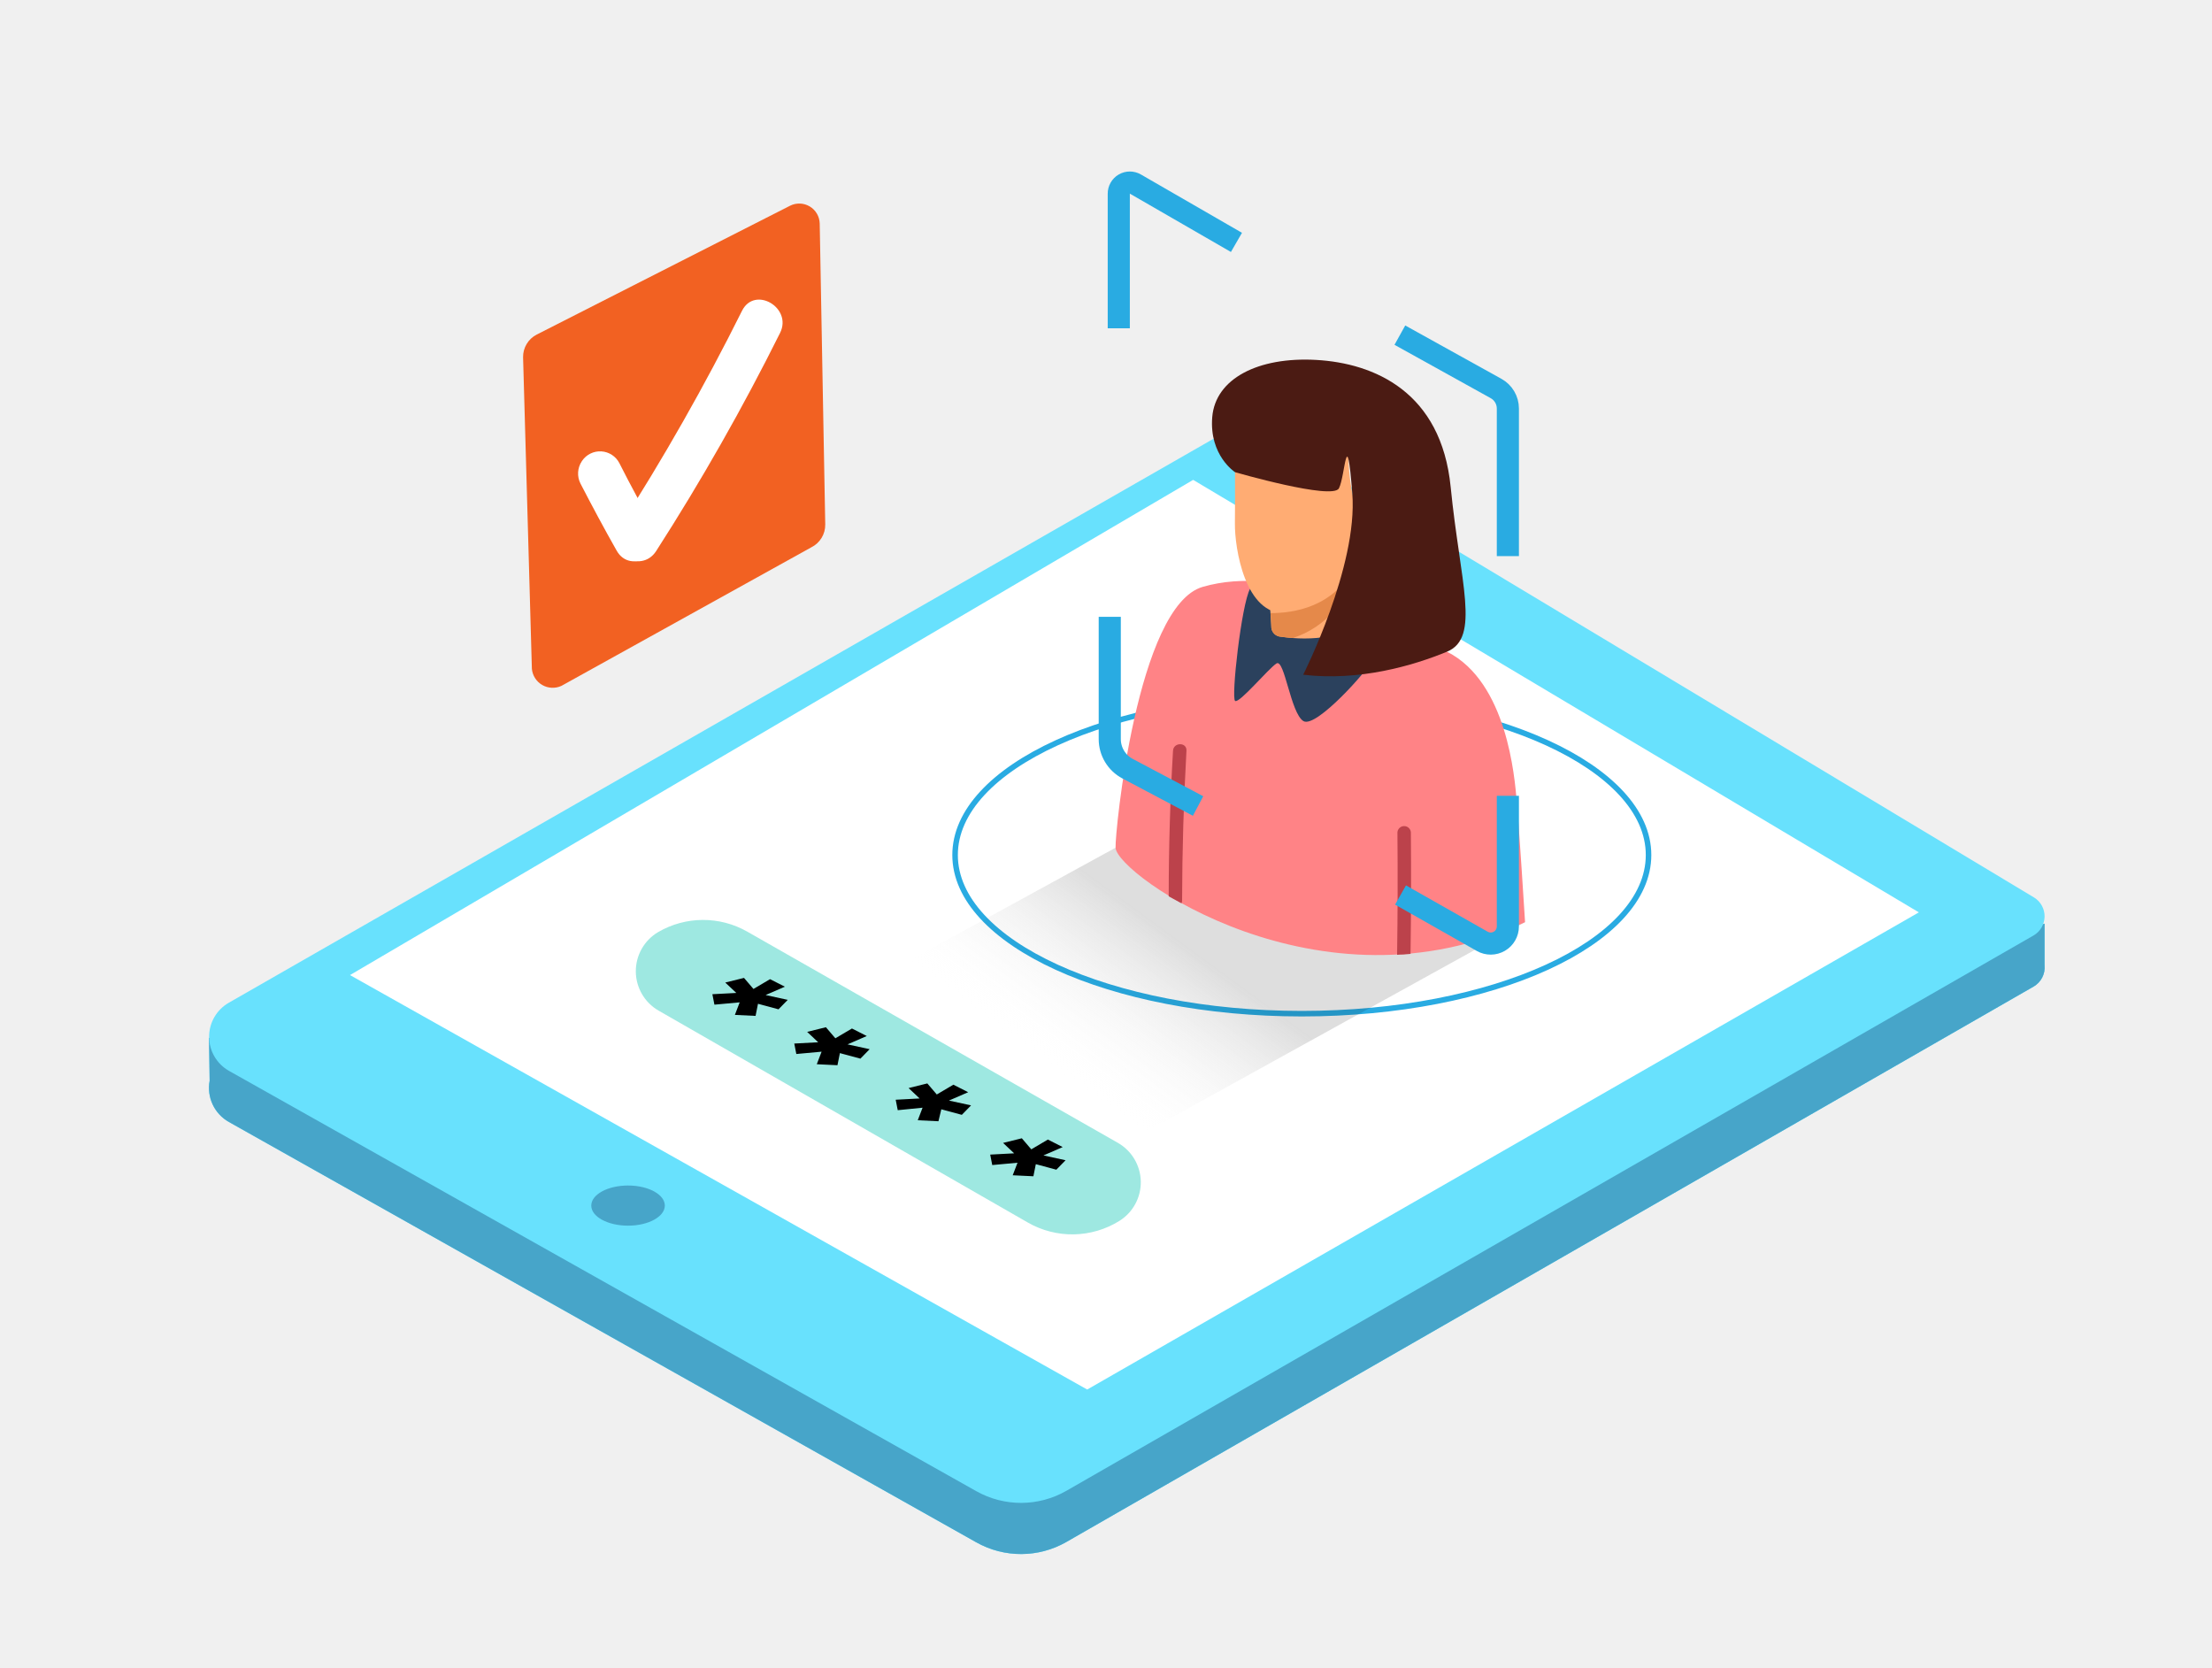
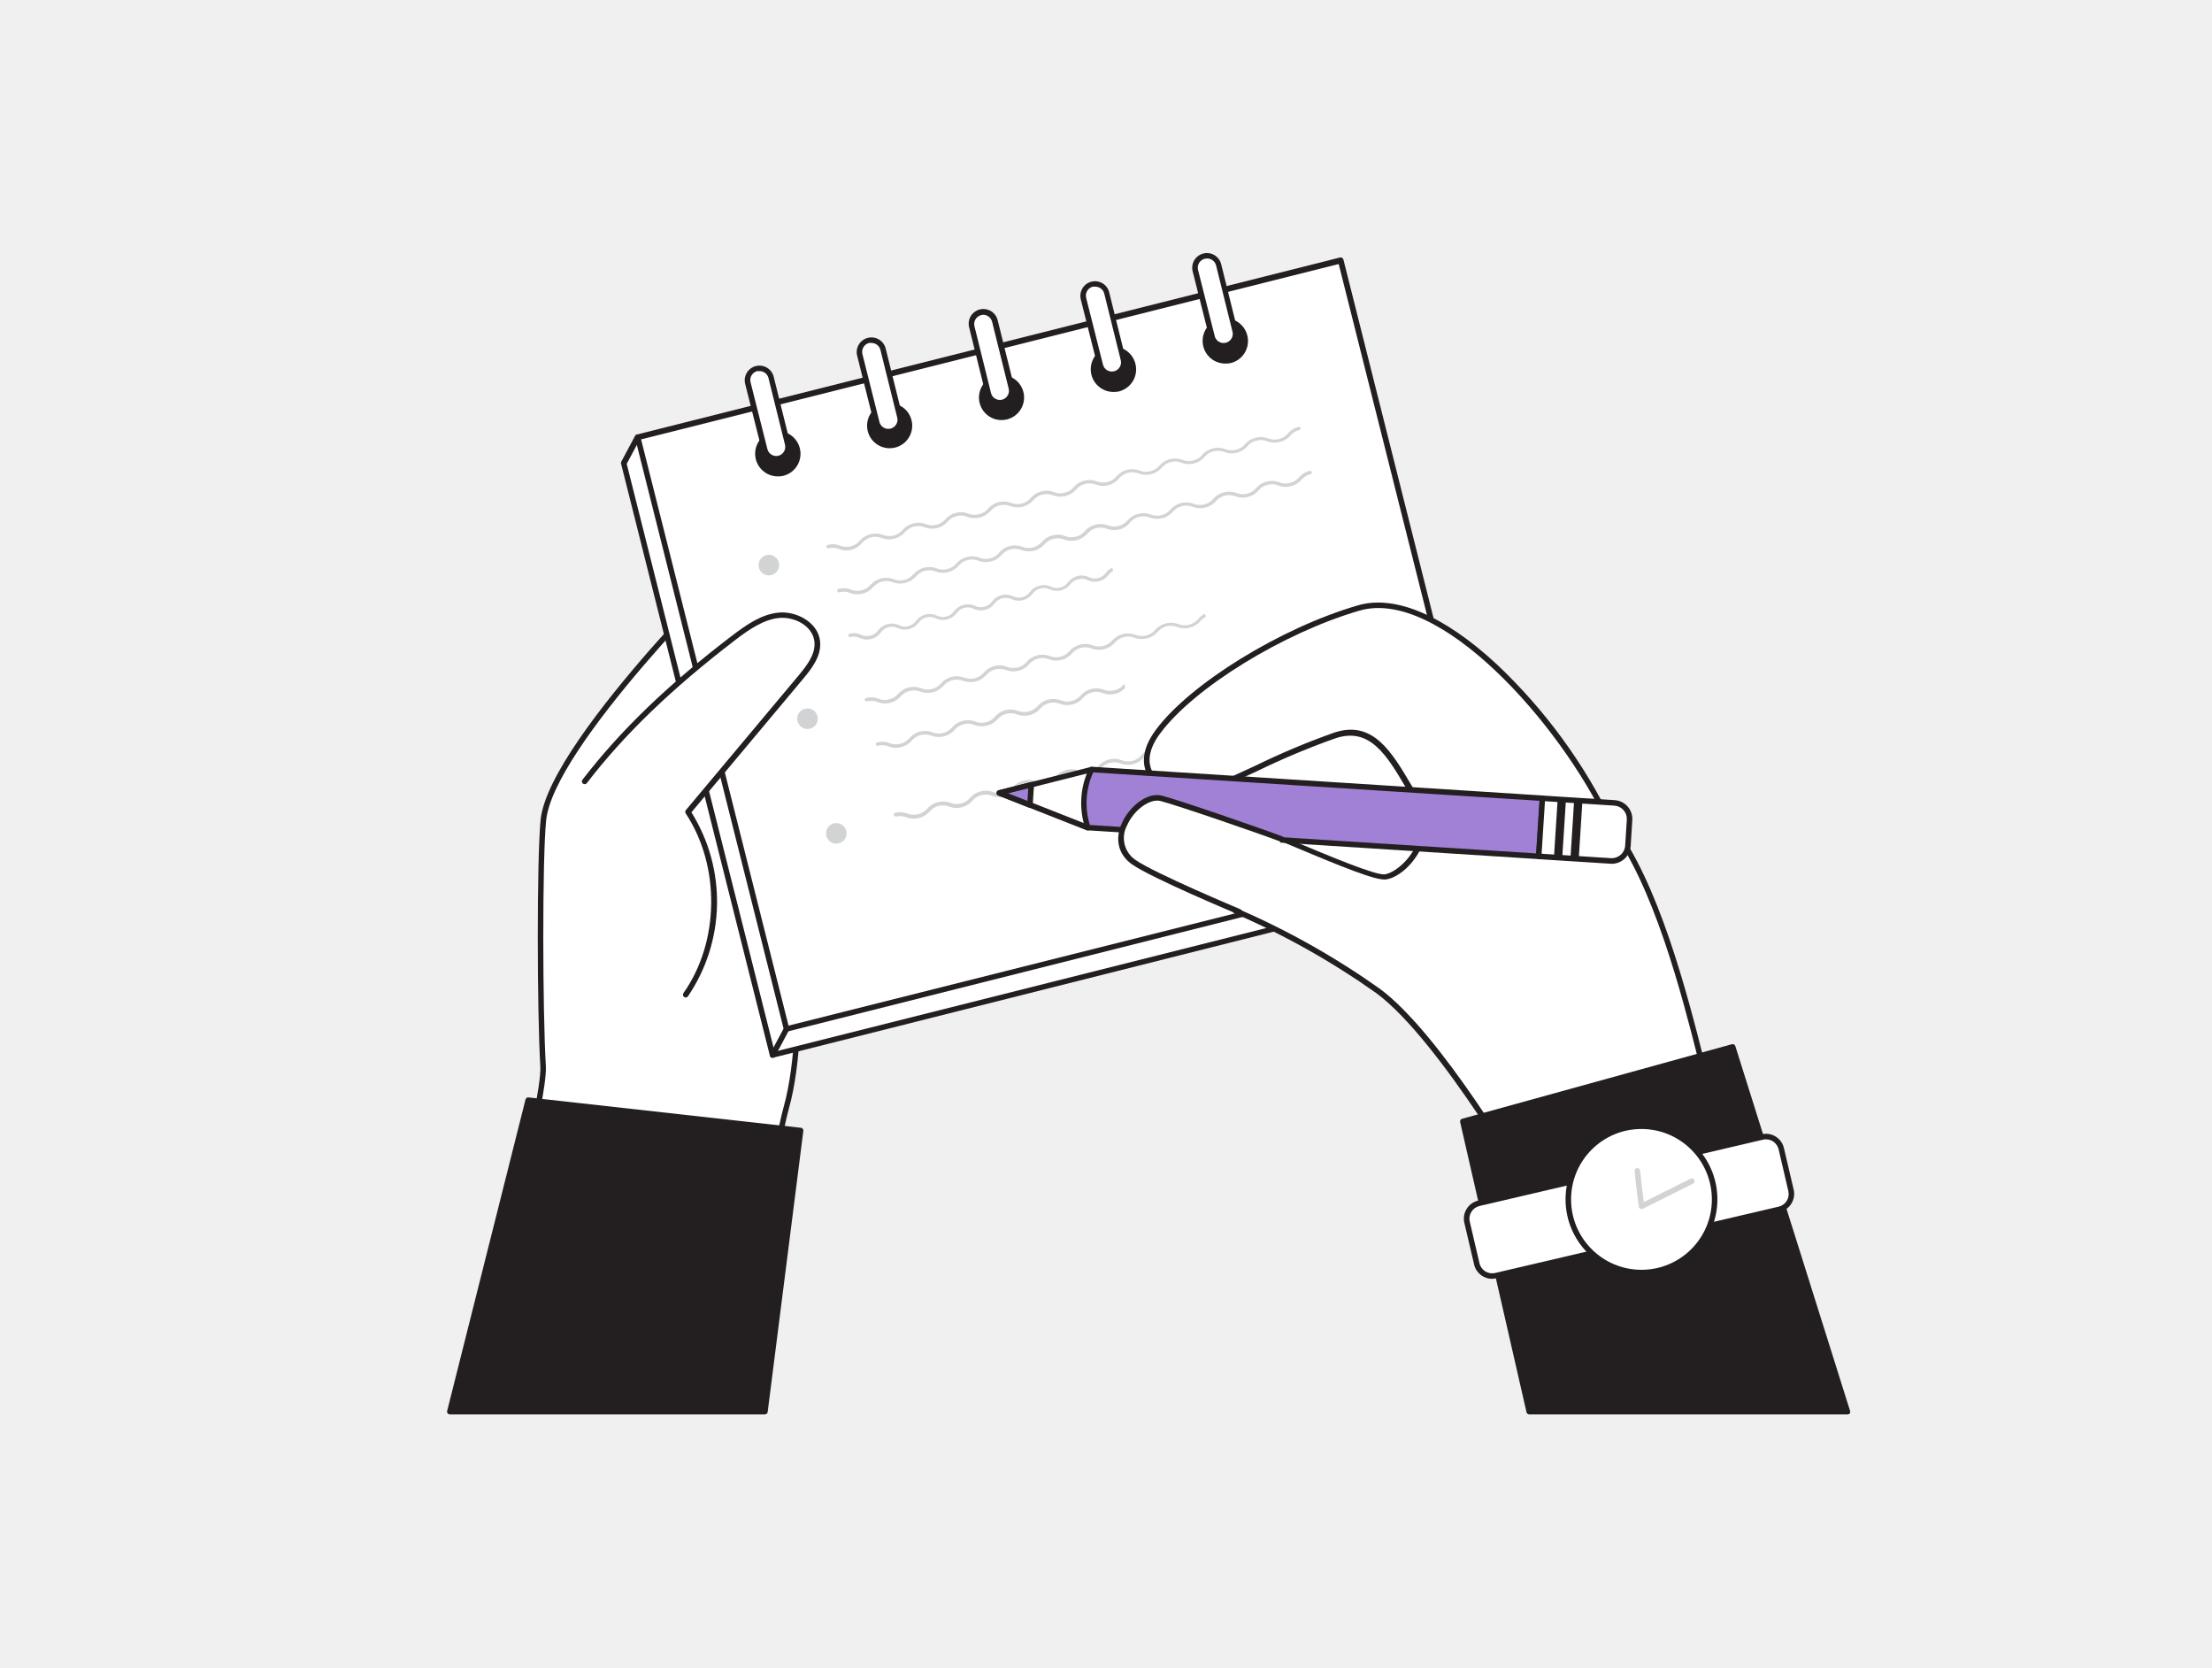
- <svg xmlns="http://www.w3.org/2000/svg" viewBox="0 0 400 300" width="406" height="306" class="illustration styles_illustrationTablet__1DWOa">
-   <defs>
-     <linearGradient id="linear-gradient" x1="196.04" y1="197.1" x2="215.28" y2="170.83" gradientUnits="userSpaceOnUse">
-       <stop offset="0.01" stop-color="#fff" stop-opacity="0" />
-       <stop offset="1" stop-color="#b3b3b3" stop-opacity="0.97" />
-     </linearGradient>
-   </defs>
-   <g style="isolation: isolate;">
-     <g id="Layer_2" data-name="Layer 2">
-       <path d="M37.8,186.9l4.28,2.55L224.72,84.83l138.67,83.33,6.33-1.89,0,7.49a4,4,0,0,1-2,3.9L192.84,278.07a16.49,16.49,0,0,1-16.29.07l-135.14-76a7.06,7.06,0,0,1-3.5-7.46Z" fill="#68e1fd" />
-       <path d="M37.8,186.9l4.28,2.55L224.72,84.83l138.67,83.33,6.33-1.89,0,7.49a4,4,0,0,1-2,3.9L192.84,278.07a16.49,16.49,0,0,1-16.29.07l-135.14-76a7.06,7.06,0,0,1-3.5-7.46Z" fill="#68e1fd" />
-       <path d="M37.8,186.9l4.28,2.55L224.72,84.83l138.67,83.33,6.33-1.89,0,7.49a4,4,0,0,1-2,3.9L192.84,278.07a16.49,16.49,0,0,1-16.29.07l-135.14-76a7.06,7.06,0,0,1-3.5-7.46Z" fill="#124577" opacity="0.39" />
-       <path d="M367.73,168.41,192.84,268.82a16.49,16.49,0,0,1-16.29.07l-135.14-76a7.09,7.09,0,0,1,0-12.34l183.35-105,143.08,86A4,4,0,0,1,367.73,168.41Z" fill="#68e1fd" />
-       <polygon points="346.99 164.23 196.6 250.51 63.29 175.57 215.76 86.03 346.99 164.23" fill="#fff" />
-       <ellipse cx="113.57" cy="217.25" rx="6.65" ry="3.63" fill="#124577" opacity="0.39" />
-       <path d="M202.45,220h0a8.22,8.22,0,0,0-.31-14.1l-67-38.18a16.14,16.14,0,0,0-16.15.09h0A8.22,8.22,0,0,0,119.1,182l66.74,38.3A16.13,16.13,0,0,0,202.45,220Z" fill="#9ee8e1" />
-       <ellipse cx="235.41" cy="153.86" rx="62.7" ry="28.69" fill="none" stroke="#29abe2" stroke-miterlimit="10" />
-       <path d="M94.59,63.87l1.59,56.32a3.78,3.78,0,0,0,5.34,3.09l45.2-25.06a4.53,4.53,0,0,0,2.51-4.13l-1-54.39a3.7,3.7,0,0,0-5.38-3.23L97.07,59.75A4.53,4.53,0,0,0,94.59,63.87Z" fill="#f26122" />
-       <path d="M118.37,94.79Q115,88.94,112,83a3.93,3.93,0,0,0-6.75-.4l-.05.08a4,4,0,0,0-.24,4c2.11,4.08,4.28,8.14,6.55,12.14C114,103.27,120.91,99.26,118.37,94.79Z" fill="#fff" />
-       <path d="M111.78,94.89a416.51,416.51,0,0,0,22.4-39.43c2.29-4.59,9.16-.56,6.88,4a416.54,416.54,0,0,1-22.4,39.43C115.89,103.21,109,99.22,111.78,94.89Z" fill="#fff" />
-       <polyline points="201.73 152.54 151.64 179.96 201.73 206.94 275.78 165.99" opacity="0.46" fill="url(#linear-gradient)" style="mix-blend-mode: multiply;" />
-       <path d="M275.78,166s-1.11-17.68-1.52-22.06c-.37-4-1.69-21.33-12.56-26.82-13.74-6.94-29.57-15.94-44.2-11.75-11.86,3.4-15.9,44.44-15.77,47.18C202,157.46,238.75,183.45,275.78,166Z" fill="#ff8386" />
-       <path d="M247.69,119.22c0,.8-9.7,11.85-12,10.42s-3.41-11.31-4.85-10.42-6.73,7.28-7.49,6.78,1.14-17.44,2.7-20.28S247.69,112.94,247.69,119.22Z" fill="#2b415d" />
-       <path d="M223.31,78.1s.06,11.49,0,15.76c-.06,4.5,1.84,16.66,9.24,16.27s15-9,15-11c0,0,7.48-4.65,3.25-8.23s-4.55,2.48-4.55,2.48-2.29-3.33-2.45-12.27C243.79,81.13,233.23,82.8,223.31,78.1Z" fill="#ffac73" />
-       <path d="M247.19,111.08c-3.77,3.48-9.91,4.13-15.59,3.31a1.85,1.85,0,0,1-1.7-1.61c-.09-1.74-.2-3.48-.35-5.21L249.06,98l-1.51,12.43S247.43,110.71,247.19,111.08Z" fill="#ffac73" />
-       <path d="M233.81,114.62c-.76-.06-1.52-.14-2.27-.24a1.78,1.78,0,0,1-1.64-1.55c0-.91-.09-1.81-.15-2.71,4.13,0,11.48-1,15.36-8.62A16.68,16.68,0,0,1,233.81,114.62Z" fill="#e5894a" />
-       <path d="M223.34,84.64s-4.69-3-4.13-9.95S227.49,63.75,238,64.34s22.63,5.77,24.33,23,5.44,27.24-.67,29.76-15.87,5.37-26,4.16c0,0,9.91-19.58,8.88-32.76s-1.27-3.12-2.42-.94S223.34,84.64,223.34,84.64Z" fill="#4b1b13" />
-       <path d="M253.74,171.85c-.37,0-.73,0-1.1.06q.16-11.09.06-22.17a1.22,1.22,0,0,1,2.43,0q.1,11-.06,22Z" fill="#bc424b" />
-       <path d="M213.66,162.58h0a1.56,1.56,0,0,0-.25-.12l-.66-.36-.77-.42-.64-.35q0-13.18.78-26.33c.09-1.56,2.52-1.57,2.43,0q-.76,13.56-.79,27.13A1.22,1.22,0,0,1,213.66,162.58Z" fill="#bc424b" />
-       <path d="M253.14,59.86l17.4,9.65a4.14,4.14,0,0,1,2.13,3.62V99.82" fill="none" stroke="#29abe2" stroke-miterlimit="10" stroke-width="4" />
-       <path d="M272.67,143.15v23.62a3.1,3.1,0,0,1-4.63,2.7l-14.78-8.38" fill="none" stroke="#29abe2" stroke-miterlimit="10" stroke-width="4" />
-       <path d="M223.59,43.09,205.31,32.54a2,2,0,0,0-3,1.75V58.62" fill="none" stroke="#29abe2" stroke-miterlimit="10" stroke-width="4" />
-       <path d="M216.65,145l-12.75-6.75a6.05,6.05,0,0,1-3.22-5.35V110.79" fill="none" stroke="#29abe2" stroke-miterlimit="10" stroke-width="4" />
-       <path d="M129.19,180.92l-.37-1.89,4.33-.23-2-1.88,3.39-.84,1.71,2,3-1.77,2.68,1.36-3.48,1.51,4,.87-1.67,1.71-3.71-1-.44,2.19-3.74-.18.87-2.27Z" />
-       <path d="M144,189.84l-.37-1.89,4.33-.23-2-1.88,3.39-.84,1.71,2,3-1.77,2.68,1.36-3.48,1.51,4,.87-1.67,1.71-3.71-1-.44,2.19-3.74-.18.87-2.27Z" />
-       <path d="M162.34,200l-.37-1.89,4.33-.23-2-1.88,3.39-.84,1.71,2,3-1.77,2.68,1.36-3.48,1.51,4,.87-1.67,1.71-3.71-1L169.7,202l-3.74-.18.87-2.27Z" />
-       <path d="M179.43,209.92l-.37-1.89,4.33-.23-2-1.88,3.39-.84,1.71,2,3-1.77,2.68,1.36-3.48,1.51,4,.87-1.67,1.71-3.71-1-.44,2.19-3.74-.18.87-2.27Z" />
-     </g>
-   </g>
+ <svg xmlns="http://www.w3.org/2000/svg" id="_290_note_taking_flatline" data-name="#290_note_taking_flatline" viewBox="0 0 400 300" width="406" height="306" class="illustration styles_illustrationTablet__1DWOa">
+   <path d="M133.64,245.42s6.37-38.09,8.59-46c7.13-25.53-5-101.43-5-102.19S99.74,133,98.26,147.55c-.71,7-.66,34.55-.05,44.53.39,6.24-10.39,48.42-10.39,48.42Z" fill="#fff" />
+   <path d="M133.64,245.92h-.06L87.76,241a.47.47,0,0,1-.35-.21.5.5,0,0,1-.08-.41c.11-.42,10.76-42.18,10.38-48.27-.59-9.69-.66-37.53.05-44.61.78-7.7,11.24-21,19.88-30.89,7.7-8.78,18.65-19.91,19.58-19.91h0a.52.52,0,0,1,.48.52c0,.1.13,1,.31,2.2,7.19,49.65,8.86,85.2,4.69,100.11-2.18,7.82-8.52,45.59-8.58,46A.49.49,0,0,1,133.64,245.92Zm-45.2-5.85,44.78,4.8c.74-4.38,6.46-38.22,8.53-45.61,4.13-14.78,2.45-50.18-4.72-99.7-.09-.65-.16-1.11-.21-1.45-4.93,4.3-36.73,36.31-38.06,49.49-.72,7-.64,34.79-.05,44.45C99.08,198,89.77,234.84,88.44,240.07Z" fill="#231f20" />
+   <polygon points="112.8 83.06 115.33 78.35 269.35 153.34 266.82 158.06 139.71 190.03 112.8 83.06" fill="#fff" />
+   <path d="M139.71,190.53a.5.5,0,0,1-.49-.38l-26.9-107a.5.5,0,0,1,0-.36l2.52-4.72a.5.5,0,0,1,.66-.21l154,75a.48.48,0,0,1,.26.3.53.53,0,0,1,0,.39l-2.52,4.71a.5.5,0,0,1-.32.25l-127.12,32ZM113.33,83.13l26.74,106.29,126.42-31.79,2.17-4.07L115.54,79Z" fill="#231f20" />
+   <rect x="126.8" y="60.69" width="131.08" height="110.3" transform="translate(-22.45 50.41) rotate(-14.12)" fill="#fff" />
+   <path d="M142.23,185.81a.48.48,0,0,1-.26-.07.56.56,0,0,1-.23-.31l-26.9-107a.51.51,0,0,1,.36-.61l127.12-32a.51.51,0,0,1,.38.06.5.5,0,0,1,.23.3l26.9,107a.5.5,0,0,1-.36.61l-127.12,32Zm-26.3-107.1,26.66,106L268.74,153,242.08,47Z" fill="#231f20" />
+   <circle cx="140.63" cy="81.3" r="3.6" fill="#231f20" />
+   <path d="M140.63,85.4a4.1,4.1,0,1,1,4-5.1h0a4.1,4.1,0,0,1-3,5A3.87,3.87,0,0,1,140.63,85.4Zm0-7.2a2.84,2.84,0,0,0-.76.1,3.07,3.07,0,1,0,.76-.1Z" fill="#231f20" />
+   <rect x="136.7" y="65.67" width="4.32" height="16.79" rx="2.16" transform="translate(-13.87 36.11) rotate(-14.12)" fill="#fff" />
+   <path d="M140.38,82.78a2.67,2.67,0,0,1-2.58-2l-3.05-12.1a2.66,2.66,0,1,1,5.16-1.3l3,12.1A2.66,2.66,0,0,1,141,82.7h0A2.8,2.8,0,0,1,140.38,82.78Zm.52-.57h0Zm-3.57-15.85a1.83,1.83,0,0,0-.4,0,1.66,1.66,0,0,0-1.21,2l3.05,12.1a1.66,1.66,0,0,0,2,1.21h0a1.67,1.67,0,0,0,1-.76,1.64,1.64,0,0,0,.18-1.26l-3-12.09A1.66,1.66,0,0,0,137.33,66.36Z" fill="#231f20" />
+   <circle cx="160.86" cy="76.21" r="3.6" fill="#231f20" />
+   <path d="M160.86,80.31a4.08,4.08,0,1,1,1-.12A4.34,4.34,0,0,1,160.86,80.31Zm0-7.19a3.29,3.29,0,0,0-.76.09,3.11,3.11,0,1,0,.76-.09Z" fill="#231f20" />
+   <rect x="156.93" y="60.59" width="4.32" height="16.79" rx="2.16" transform="translate(-12.02 40.89) rotate(-14.12)" fill="#fff" />
+   <path d="M160.61,77.69a2.67,2.67,0,0,1-2.58-2L155,63.58a2.66,2.66,0,0,1,5.16-1.3l3,12.1a2.67,2.67,0,0,1-1.93,3.23h0A2.8,2.8,0,0,1,160.61,77.69Zm.52-.57h0Zm-3.57-15.85a1.83,1.83,0,0,0-.4,0,1.67,1.67,0,0,0-1.21,2L159,75.43a1.66,1.66,0,1,0,3.21-.81l-3-12.09A1.67,1.67,0,0,0,157.56,61.27Z" fill="#231f20" />
+   <circle cx="181.09" cy="71.12" r="3.6" fill="#231f20" />
+   <path d="M181.09,75.22a4.08,4.08,0,1,1,1-.12A4.34,4.34,0,0,1,181.09,75.22Zm0-7.19a3.29,3.29,0,0,0-.76.09,3.11,3.11,0,0,0-2.25,3.76,3.1,3.1,0,1,0,6-1.51h0a3.05,3.05,0,0,0-1.41-1.9A3.1,3.1,0,0,0,181.09,68Z" fill="#231f20" />
+   <rect x="177.16" y="55.5" width="4.32" height="16.79" rx="2.16" transform="translate(-10.17 45.67) rotate(-14.12)" fill="#fff" />
+   <path d="M180.83,72.6a2.66,2.66,0,0,1-1.36-.38,2.6,2.6,0,0,1-1.21-1.63l-3-12.1a2.66,2.66,0,1,1,5.16-1.29l3,12.09a2.64,2.64,0,0,1-1.93,3.23A2.82,2.82,0,0,1,180.83,72.6Zm-3-16.42a1.4,1.4,0,0,0-.41.06,1.66,1.66,0,0,0-1.21,2l3,12.1a1.57,1.57,0,0,0,.75,1,1.64,1.64,0,0,0,1.26.19h0a1.67,1.67,0,0,0,1-.76,1.61,1.61,0,0,0,.18-1.25l-3-12.1a1.67,1.67,0,0,0-.76-1A1.6,1.6,0,0,0,177.8,56.18Z" fill="#231f20" />
+   <circle cx="201.32" cy="66.04" r="3.6" fill="#231f20" />
+   <path d="M201.32,70.13a4.1,4.1,0,1,1,4-5.09h0a4.1,4.1,0,0,1-3,5A4.34,4.34,0,0,1,201.32,70.13Zm0-7.19a3.29,3.29,0,0,0-.76.09,3.1,3.1,0,0,0-2.24,3.76A3.1,3.1,0,0,0,202.07,69a3.09,3.09,0,0,0,2.25-3.76h0A3.1,3.1,0,0,0,201.32,62.94Z" fill="#231f20" />
+   <rect x="197.39" y="50.41" width="4.32" height="16.79" rx="2.16" transform="translate(-8.32 50.45) rotate(-14.12)" fill="#fff" />
+   <path d="M201.06,67.51a2.64,2.64,0,0,1-1.36-.38,2.6,2.6,0,0,1-1.21-1.63l-3.05-12.1a2.68,2.68,0,0,1,.3-2,2.63,2.63,0,0,1,1.63-1.21,2.69,2.69,0,0,1,2,.29,2.65,2.65,0,0,1,1.21,1.64l3,12.1a2.64,2.64,0,0,1-1.93,3.22h0A2.36,2.36,0,0,1,201.06,67.51ZM198,51.1a1.37,1.37,0,0,0-.4,0,1.65,1.65,0,0,0-1,.75,1.69,1.69,0,0,0-.19,1.26l3.05,12.1a1.62,1.62,0,0,0,.75,1,1.68,1.68,0,0,0,1.26.18h0a1.65,1.65,0,0,0,1.2-2l-3-12.1A1.66,1.66,0,0,0,198,51.1Z" fill="#231f20" />
+   <circle cx="221.55" cy="60.95" r="3.6" fill="#231f20" />
+   <path d="M221.55,65a4.1,4.1,0,1,1,4-5.09h0a4.1,4.1,0,0,1-3,5A4.34,4.34,0,0,1,221.55,65Zm0-7.19a2.84,2.84,0,0,0-.76.1,3.09,3.09,0,1,0,3.76,2.24h0A3.1,3.1,0,0,0,221.55,57.85Z" fill="#231f20" />
+   <rect x="217.61" y="45.32" width="4.32" height="16.79" rx="2.16" transform="translate(-6.46 55.23) rotate(-14.12)" fill="#fff" />
+   <path d="M221.29,62.42a2.65,2.65,0,0,1-2.57-2l-3.05-12.09a2.66,2.66,0,0,1,5.16-1.3l3,12.1a2.65,2.65,0,0,1-1.93,3.22h0A2.36,2.36,0,0,1,221.29,62.42Zm.53-.56h0ZM218.25,46a1.83,1.83,0,0,0-.4.05,1.66,1.66,0,0,0-1.21,2l3.05,12.1a1.66,1.66,0,0,0,3.21-.81l-3-12.1A1.66,1.66,0,0,0,218.25,46Z" fill="#231f20" />
+   <line x1="142.23" y1="185.31" x2="139.71" y2="190.03" fill="#fff" />
+   <path d="M139.71,190.53a.53.53,0,0,1-.24-.06.5.5,0,0,1-.2-.68l2.52-4.71a.49.49,0,0,1,.67-.21.5.5,0,0,1,.21.68l-2.52,4.72A.52.52,0,0,1,139.71,190.53Z" fill="#231f20" />
+   <circle cx="139.03" cy="101.44" r="1.86" fill="#d1d3d4" />
+   <path d="M231.41,79.18a3.62,3.62,0,0,1-2.27-.13,3,3,0,0,0-1.92-.12,2.94,2.94,0,0,0-1.63,1,3.63,3.63,0,0,1-1.94,1.19,3.59,3.59,0,0,1-2.26-.13,3,3,0,0,0-1.92-.12,2.94,2.94,0,0,0-1.63,1,3.64,3.64,0,0,1-1.93,1.19,3.69,3.69,0,0,1-2.27-.13,2.88,2.88,0,0,0-1.91-.12,3,3,0,0,0-1.64,1A3.6,3.6,0,0,1,208.16,85a3.69,3.69,0,0,1-2.27-.13,3.15,3.15,0,0,0-3.54.89A3.57,3.57,0,0,1,200.41,87a3.53,3.53,0,0,1-2.26-.13,3.15,3.15,0,0,0-3.54.89,3.79,3.79,0,0,1-4.2,1.06,3,3,0,0,0-1.92-.12,2.94,2.94,0,0,0-1.63,1,3.78,3.78,0,0,1-4.2,1.06,3.15,3.15,0,0,0-3.54.89,3.79,3.79,0,0,1-4.2,1.06,2.92,2.92,0,0,0-1.92-.12,2.89,2.89,0,0,0-1.63,1,3.76,3.76,0,0,1-4.2,1,3.18,3.18,0,0,0-3.54.9,3.57,3.57,0,0,1-1.94,1.18,3.53,3.53,0,0,1-2.26-.13,3.15,3.15,0,0,0-3.54.89A3.61,3.61,0,0,1,154,98.66a3.51,3.51,0,0,1-2.26-.13,3,3,0,0,0-1.92-.12.31.31,0,1,1-.15-.61,3.51,3.51,0,0,1,2.26.13,3.16,3.16,0,0,0,3.55-.89,3.64,3.64,0,0,1,1.93-1.19,3.69,3.69,0,0,1,2.27.13,3.15,3.15,0,0,0,3.54-.89,3.64,3.64,0,0,1,1.93-1.19,3.69,3.69,0,0,1,2.27.13,3.15,3.15,0,0,0,3.54-.89A3.61,3.61,0,0,1,172.85,92a3.52,3.52,0,0,1,2.26.13,3,3,0,0,0,1.92.12,3,3,0,0,0,1.63-1,3.78,3.78,0,0,1,4.2-1.06,3.15,3.15,0,0,0,3.54-.89,3.67,3.67,0,0,1,1.94-1.19,3.58,3.58,0,0,1,2.26.13,3,3,0,0,0,1.92.12,2.94,2.94,0,0,0,1.63-1,3.64,3.64,0,0,1,1.93-1.19,3.69,3.69,0,0,1,2.27.13,3.15,3.15,0,0,0,3.54-.89,3.63,3.63,0,0,1,1.94-1.19,3.58,3.58,0,0,1,2.26.14,3.19,3.19,0,0,0,3.55-.9,3.8,3.8,0,0,1,4.2-1.05,3,3,0,0,0,1.91.12,3,3,0,0,0,1.63-1,3.55,3.55,0,0,1,1.94-1.19,3.51,3.51,0,0,1,2.26.13,3,3,0,0,0,1.92.12,2.94,2.94,0,0,0,1.63-1,3.8,3.8,0,0,1,4.21-1.06,3,3,0,0,0,1.91.12,3,3,0,0,0,1.64-1,3.52,3.52,0,0,1,1.93-1.19.33.33,0,0,1,.39.23A.31.31,0,0,1,235,77a3,3,0,0,0-1.64,1A3.6,3.6,0,0,1,231.41,79.18Z" fill="#d1d3d4" />
+   <path d="M233.42,87.17a3.55,3.55,0,0,1-2.27-.13,2.93,2.93,0,0,0-1.92-.11,2.89,2.89,0,0,0-1.63,1,3.57,3.57,0,0,1-1.94,1.18A3.53,3.53,0,0,1,223.4,89a3.14,3.14,0,0,0-3.55.9,3.8,3.8,0,0,1-4.2,1,3,3,0,0,0-1.91-.12,3,3,0,0,0-1.64,1,3.77,3.77,0,0,1-4.19,1.06,3,3,0,0,0-1.92-.12,2.94,2.94,0,0,0-1.63,1A3.64,3.64,0,0,1,202.43,95a3.69,3.69,0,0,1-2.27-.13,3.15,3.15,0,0,0-3.54.89,3.79,3.79,0,0,1-4.2,1.06,2.92,2.92,0,0,0-1.92-.12,2.89,2.89,0,0,0-1.63,1,3.8,3.8,0,0,1-4.2,1,3.18,3.18,0,0,0-3.54.9,3.61,3.61,0,0,1-1.94,1.18,3.52,3.52,0,0,1-2.26-.13,3,3,0,0,0-1.92-.12,2.94,2.94,0,0,0-1.63,1,3.78,3.78,0,0,1-4.2,1.06,3.15,3.15,0,0,0-3.54.89,3.79,3.79,0,0,1-4.2,1.06,2.89,2.89,0,0,0-1.91-.12,2.94,2.94,0,0,0-1.63,1,3.67,3.67,0,0,1-1.94,1.19,3.58,3.58,0,0,1-2.26-.14,2.93,2.93,0,0,0-1.92-.11.32.32,0,0,1-.38-.23.33.33,0,0,1,.23-.39,3.65,3.65,0,0,1,2.26.13,2.92,2.92,0,0,0,1.92.12,2.89,2.89,0,0,0,1.63-1,3.8,3.8,0,0,1,4.2-1,3.15,3.15,0,0,0,3.54-.89,3.78,3.78,0,0,1,4.2-1.06,3,3,0,0,0,1.91.12,3,3,0,0,0,1.64-1,3.6,3.6,0,0,1,1.93-1.19,3.65,3.65,0,0,1,2.26.13,3,3,0,0,0,1.92.12,2.94,2.94,0,0,0,1.63-1A3.64,3.64,0,0,1,182.6,98a3.69,3.69,0,0,1,2.27.13,3.15,3.15,0,0,0,3.54-.89,3.61,3.61,0,0,1,1.94-1.18,3.51,3.51,0,0,1,2.26.13,2.93,2.93,0,0,0,1.92.11,2.89,2.89,0,0,0,1.63-1,3.8,3.8,0,0,1,4.2-1.05,3.15,3.15,0,0,0,3.54-.89,3.63,3.63,0,0,1,1.94-1.19,3.59,3.59,0,0,1,2.26.13,3.16,3.16,0,0,0,3.55-.89,3.64,3.64,0,0,1,1.93-1.19,3.69,3.69,0,0,1,2.27.13,3,3,0,0,0,1.91.12,3,3,0,0,0,1.64-1,3.6,3.6,0,0,1,1.93-1.19,3.69,3.69,0,0,1,2.27.13,3.15,3.15,0,0,0,3.54-.89,3.63,3.63,0,0,1,1.94-1.19,3.69,3.69,0,0,1,2.27.13,2.88,2.88,0,0,0,1.91.12,3,3,0,0,0,1.64-1,3.64,3.64,0,0,1,1.93-1.19.32.32,0,0,1,.39.23A.33.33,0,0,1,237,85a3,3,0,0,0-1.64,1A3.53,3.53,0,0,1,233.42,87.17Z" fill="#d1d3d4" />
+   <path d="M201.14,101.9a3.26,3.26,0,0,0-1.16.94,2.47,2.47,0,0,1-3.07.78,2.93,2.93,0,0,0-2.07-.19,3,3,0,0,0-1.72,1.14,2.37,2.37,0,0,1-1.4.94,2.34,2.34,0,0,1-1.68-.17,3,3,0,0,0-2.06-.19,3,3,0,0,0-1.73,1.15,2.37,2.37,0,0,1-1.4.94,2.34,2.34,0,0,1-1.68-.17,3,3,0,0,0-2.06-.19,3,3,0,0,0-1.73,1.15,2.37,2.37,0,0,1-1.4.94,2.4,2.4,0,0,1-1.68-.17,3.13,3.13,0,0,0-3.79,1,2.33,2.33,0,0,1-1.4.94,2.36,2.36,0,0,1-1.68-.16,2.94,2.94,0,0,0-2.06-.2,3.07,3.07,0,0,0-1.72,1.15,2.41,2.41,0,0,1-1.4.94,2.34,2.34,0,0,1-1.68-.17,3,3,0,0,0-2.06-.19,3,3,0,0,0-1.73,1.15,2.37,2.37,0,0,1-1.4.94,2.41,2.41,0,0,1-1.68-.17,3,3,0,0,0-2.06-.19.31.31,0,0,0-.23.38.32.32,0,0,0,.39.23,2.37,2.37,0,0,1,1.67.17,3.12,3.12,0,0,0,3.79-.95,2.34,2.34,0,0,1,1.4-1,2.4,2.4,0,0,1,1.68.17,3.13,3.13,0,0,0,3.79-1,2.37,2.37,0,0,1,1.4-.94,2.41,2.41,0,0,1,1.68.16,2.94,2.94,0,0,0,2.06.2,3,3,0,0,0,1.72-1.15,2.41,2.41,0,0,1,1.4-.94,2.34,2.34,0,0,1,1.68.17,3,3,0,0,0,2.06.19,3,3,0,0,0,1.73-1.15,2.37,2.37,0,0,1,1.4-.94,2.4,2.4,0,0,1,1.68.17,3.13,3.13,0,0,0,3.79-1,2.47,2.47,0,0,1,3.08-.78,3.13,3.13,0,0,0,3.79-1A2.37,2.37,0,0,1,195,104a2.41,2.41,0,0,1,1.68.16,2.94,2.94,0,0,0,2.06.2,3,3,0,0,0,1.72-1.15,2.82,2.82,0,0,1,.83-.73Z" fill="#d1d3d4" />
+   <circle cx="146.02" cy="129.22" r="1.86" fill="#d1d3d4" />
+   <path d="M217.88,110.23a3.7,3.7,0,0,0-1.25,1,3,3,0,0,1-1.64,1,3,3,0,0,1-1.91-.12,3.78,3.78,0,0,0-4.2,1.06,3,3,0,0,1-1.63,1,3,3,0,0,1-1.91-.12,3.8,3.8,0,0,0-4.2,1,3.16,3.16,0,0,1-3.55.89,3.79,3.79,0,0,0-4.2,1.06,3.15,3.15,0,0,1-3.54.89,3.69,3.69,0,0,0-2.27-.13,3.6,3.6,0,0,0-1.93,1.19,3,3,0,0,1-1.63,1,3,3,0,0,1-1.92-.12,3.53,3.53,0,0,0-2.26-.13,3.57,3.57,0,0,0-1.94,1.19,3.15,3.15,0,0,1-3.54.89,3.8,3.8,0,0,0-4.2,1.05,2.89,2.89,0,0,1-1.63,1,2.93,2.93,0,0,1-1.92-.11,3.75,3.75,0,0,0-4.19,1,3,3,0,0,1-1.63,1,2.92,2.92,0,0,1-1.92-.12,3.66,3.66,0,0,0-2.26-.13.32.32,0,0,0-.23.38.31.31,0,0,0,.38.23,3,3,0,0,1,1.91.12,3.8,3.8,0,0,0,4.2-1,3.16,3.16,0,0,1,3.55-.89,3.79,3.79,0,0,0,4.2-1.06,3.15,3.15,0,0,1,3.54-.89,3.79,3.79,0,0,0,4.2-1.06,3.15,3.15,0,0,1,3.54-.89,3.55,3.55,0,0,0,2.27.13,3.48,3.48,0,0,0,1.93-1.19,3.16,3.16,0,0,1,3.55-.89,3.53,3.53,0,0,0,2.26.13,3.57,3.57,0,0,0,1.94-1.18,3.18,3.18,0,0,1,3.54-.9,3.55,3.55,0,0,0,2.27.13,3.61,3.61,0,0,0,1.94-1.18,3.15,3.15,0,0,1,3.54-.89,3.79,3.79,0,0,0,4.2-1.06,3.15,3.15,0,0,1,3.54-.89,3.78,3.78,0,0,0,4.2-1.06,3.2,3.2,0,0,1,1-.76Z" fill="#d1d3d4" />
+   <path d="M203.31,122.91l-.16.17a2.94,2.94,0,0,1-1.63,1,3,3,0,0,1-1.92-.12,3.79,3.79,0,0,0-4.2,1.06,3,3,0,0,1-1.63,1,3,3,0,0,1-1.91-.12,3.8,3.8,0,0,0-4.2,1,3.19,3.19,0,0,1-3.55.9,3.58,3.58,0,0,0-2.26-.14,3.63,3.63,0,0,0-1.94,1.19,2.94,2.94,0,0,1-1.63,1,2.88,2.88,0,0,1-1.91-.12,3.69,3.69,0,0,0-2.27-.13,3.64,3.64,0,0,0-1.93,1.19,3.15,3.15,0,0,1-3.54.89,3.78,3.78,0,0,0-4.2,1.06,3.16,3.16,0,0,1-3.55.89,3.52,3.52,0,0,0-2.26-.13.31.31,0,1,0,.15.61,2.92,2.92,0,0,1,1.92.12,3.65,3.65,0,0,0,2.26.13,3.6,3.6,0,0,0,1.93-1.19,3.16,3.16,0,0,1,3.55-.89,3.79,3.79,0,0,0,4.2-1.06,3.15,3.15,0,0,1,3.54-.89,3.8,3.8,0,0,0,4.2-1,2.89,2.89,0,0,1,1.63-1,2.93,2.93,0,0,1,1.92.11,3.75,3.75,0,0,0,4.19-1.05,3,3,0,0,1,1.63-1,2.92,2.92,0,0,1,1.92.12,3.69,3.69,0,0,0,2.27.13,3.64,3.64,0,0,0,1.93-1.19,2.94,2.94,0,0,1,1.63-1,3,3,0,0,1,1.92.12,3.58,3.58,0,0,0,2.26.13,3.49,3.49,0,0,0,1.82-1.07Z" fill="#d1d3d4" />
+   <circle cx="151.23" cy="149.95" r="1.86" fill="#d1d3d4" />
+   <path d="M162,146.93a2.83,2.83,0,0,1,1.91.12,3.79,3.79,0,0,0,4.2-1.06,3.15,3.15,0,0,1,3.54-.89,3.69,3.69,0,0,0,2.27.13,3.64,3.64,0,0,0,1.93-1.19,3.15,3.15,0,0,1,3.54-.89,3.55,3.55,0,0,0,2.27.13,3.48,3.48,0,0,0,1.93-1.19,3.16,3.16,0,0,1,3.55-.89,3.53,3.53,0,0,0,2.26.13,3.57,3.57,0,0,0,1.94-1.18,3.18,3.18,0,0,1,3.54-.9,3.76,3.76,0,0,0,4.2-1.05,3.16,3.16,0,0,1,3.55-.89,3.79,3.79,0,0,0,4.2-1.06,2.94,2.94,0,0,1,1.63-1c.11,0,.2,0,.3-.05,0-.21,0-.42,0-.63a3.83,3.83,0,0,0-.43.07,3.57,3.57,0,0,0-1.94,1.18,3.13,3.13,0,0,1-3.54.9,3.8,3.8,0,0,0-4.2,1,3,3,0,0,1-1.63,1,2.92,2.92,0,0,1-1.92-.12,3.69,3.69,0,0,0-2.27-.13,3.64,3.64,0,0,0-1.93,1.19,2.94,2.94,0,0,1-1.63,1,2.88,2.88,0,0,1-1.91-.12,3.69,3.69,0,0,0-2.27-.13,3.6,3.6,0,0,0-1.93,1.19,3,3,0,0,1-1.63,1,3,3,0,0,1-1.92-.12,3.53,3.53,0,0,0-2.26-.13,3.57,3.57,0,0,0-1.94,1.19,3.15,3.15,0,0,1-3.54.89,3.8,3.8,0,0,0-4.2,1.05,3.18,3.18,0,0,1-3.54.9,3.61,3.61,0,0,0-2.27-.14.32.32,0,0,0,.16.62Z" fill="#d1d3d4" />
+   <path d="M105.83,140.52c7.62-9.91,17-18.34,26.89-25.93,2.45-1.88,5.1-3.77,8.17-4.09s6.61,1.61,7,4.7c.28,2.44-1.38,4.6-2.94,6.47l-20.44,24.41a30.14,30.14,0,0,1-.43,33" fill="#fff" />
+   <path d="M124,179.62a.52.52,0,0,1-.29-.09.51.51,0,0,1-.12-.7c6.53-9.28,6.71-22.94.42-32.47a.51.51,0,0,1,0-.6l20.44-24.41c1.56-1.88,3.07-3.89,2.82-6.09-.32-2.86-3.65-4.54-6.41-4.26s-5.4,2.06-7.92,4c-11.51,8.82-20,17-26.8,25.83a.5.5,0,1,1-.79-.61c6.83-8.87,15.4-17.14,27-26,2.65-2,5.28-3.87,8.43-4.19s7.11,1.69,7.51,5.14c.29,2.59-1.35,4.8-3.06,6.84l-20.2,24.13a30.46,30.46,0,0,1-.64,33.29A.49.49,0,0,1,124,179.62Z" fill="#231f20" />
+   <path d="M308.13,192.92,277.56,216.3s-16.69-29.26-28.4-37.89a140.83,140.83,0,0,0-25.77-14.48c-1.41-3.63-18-20.54-11.65-20.2s35.3,14.71,38.85,14.11,9.56-7.41,5.43-14.21-7.27-13.79-14.59-11.37C230.31,135.94,220,142.57,215,142.7s-10.81-4.11-5.57-11.17c6-8.07,21.89-18.16,36.25-22.33s36.18,19.18,45.51,39C300.14,159.64,305.6,183.13,308.13,192.92Z" fill="#fff" />
+   <path d="M277.56,216.8h-.1a.51.51,0,0,1-.33-.24c-.17-.29-16.77-29.27-28.27-37.74a141.65,141.65,0,0,0-25.66-14.42.5.5,0,0,1-.27-.28c-.44-1.13-2.64-3.87-5-6.77-5.47-6.82-9-11.43-8-13.34a1.71,1.71,0,0,1,1.79-.77c3.33.18,12.46,4,21.29,7.72,7.8,3.27,15.87,6.65,17.45,6.39s4.26-2.3,5.57-5.17a8.53,8.53,0,0,0-.48-8.28c-.42-.7-.84-1.39-1.24-2.08-3.53-6-6.58-11.12-12.77-9.08a135.26,135.26,0,0,0-14.18,5.94c-5.34,2.49-9.57,4.46-12.36,4.53-3.19.08-6.28-1.51-7.51-3.88-.85-1.62-1.27-4.34,1.51-8.09,6.21-8.37,22.59-18.46,36.52-22.51,6.71-2,15.63,1.83,25.12,10.62A97.87,97.87,0,0,1,291.63,148c8.28,10.59,13.52,31.19,16.34,42.26.23.93.45,1.78.65,2.55a.5.5,0,0,1-.18.52L277.87,216.7A.5.5,0,0,1,277.56,216.8Zm-53.79-53.25A142.07,142.07,0,0,1,249.46,178c11,8.08,25.93,33.53,28.25,37.55l29.86-22.84c-.18-.69-.37-1.43-.57-2.23-2.8-11-8-31.52-16.19-41.94l-.06-.1c-8.73-18.59-30.56-42.93-44.91-38.77-13.75,4-29.89,13.93-36,22.15-2,2.64-2.46,5.07-1.44,7s3.76,3.41,6.6,3.34c2.59-.07,6.94-2.09,12-4.44a133.81,133.81,0,0,1,14.29-6c6.95-2.3,10.35,3.44,13.94,9.52.4.68.81,1.38,1.23,2.07a9.6,9.6,0,0,1,.54,9.22c-1.32,2.89-4,5.36-6.31,5.74-1.74.3-8-2.24-18-6.46-8.34-3.5-17.79-7.48-20.95-7.64-.33,0-.74,0-.85.23-.76,1.47,4.45,8,7.89,12.26A50.84,50.84,0,0,1,223.77,163.55Z" fill="#231f20" />
+   <polygon points="197.37 138.4 196.71 148.9 186.25 144.79 180.69 142.61 186.49 141.15 197.37 138.4" fill="#fff" />
+   <path d="M196.7,149.4l-.18,0-16-6.3a.49.49,0,0,1-.31-.49.5.5,0,0,1,.37-.46l16.68-4.21a.5.5,0,0,1,.62.52l-.67,10.51a.51.51,0,0,1-.23.39A.5.5,0,0,1,196.7,149.4Zm-14.37-6.69,13.92,5.48.58-9.14Z" fill="#231f20" />
+   <path d="M278.24,154.1l-81.54-5.2a15.72,15.72,0,0,1-.69-5.31,16,16,0,0,1,1.36-5.19l81.54,5.2Z" fill="#a181d5" />
+   <path d="M278.24,154.6h0l-81.54-5.2a.49.49,0,0,1-.44-.34,14.45,14.45,0,0,1,.69-10.88.52.52,0,0,1,.49-.28l81.53,5.2a.5.5,0,0,1,.47.53l-.67,10.5a.49.49,0,0,1-.17.34A.51.51,0,0,1,278.24,154.6Zm-81.16-6.17,80.69,5.14.61-9.51-80.69-5.14a13.39,13.39,0,0,0-.61,9.51Z" fill="#231f20" />
+   <path d="M281.48,144.09h13.07a0,0,0,0,1,0,0v10.52a0,0,0,0,1,0,0H281.48a2.92,2.92,0,0,1-2.92-2.92V147A2.92,2.92,0,0,1,281.48,144.09Z" transform="translate(563.02 316.63) rotate(-176.35)" fill="#fff" />
+   <path d="M291.47,155.44h-.22l-13-.83a.5.5,0,0,1-.47-.53l.67-10.51a.48.48,0,0,1,.53-.46l13,.83a3.4,3.4,0,0,1,3.19,3.63l-.29,4.68a3.45,3.45,0,0,1-3.41,3.2Zm-12.7-1.81,12.54.8a2.39,2.39,0,0,0,1.75-.6,2.36,2.36,0,0,0,.82-1.66l.3-4.68a2.41,2.41,0,0,0-2.26-2.56l-12.54-.8Z" fill="#231f20" />
+   <rect x="281.35" y="143.81" width="1.5" height="10.52" transform="translate(10.05 -17.64) rotate(3.65)" fill="#231f20" />
+   <rect x="284.33" y="144" width="1.5" height="10.52" transform="translate(10.07 -17.83) rotate(3.65)" fill="#231f20" />
+   <polygon points="186.49 141.15 186.25 144.79 180.69 142.61 186.49 141.15" fill="#a181d5" />
+   <path d="M186.25,145.29a.57.57,0,0,1-.18,0l-5.56-2.19a.49.49,0,0,1-.31-.49.5.5,0,0,1,.37-.46l5.79-1.46a.49.49,0,0,1,.44.1.49.49,0,0,1,.18.42l-.23,3.65a.48.48,0,0,1-.5.46Zm-3.92-2.58,3.47,1.37.14-2.28Z" fill="#231f20" />
+   <path d="M224.12,164.1s-15.57-6.49-19.14-9c-5.8-4.07.87-12.54,5-11.52,2.91.71,18.61,6.14,21.83,7.38" fill="#fff" />
+   <path d="M224.12,164.6a.63.63,0,0,1-.19,0c-.64-.27-15.67-6.55-19.24-9.06-2.47-1.74-3.15-4.55-1.79-7.51s4.52-5.57,7.18-4.91c2.88.71,18.63,6.15,21.89,7.41a.49.49,0,0,1,.29.64.51.51,0,0,1-.65.29c-3.25-1.26-18.92-6.66-21.77-7.37-1.9-.47-4.78,1.6-6,4.35a4.8,4.8,0,0,0,1.46,6.29c3.48,2.44,18.89,8.88,19,8.94a.5.5,0,0,1,.27.66A.49.49,0,0,1,224.12,164.6Z" fill="#231f20" />
+   <polygon points="334.08 254.49 313.33 188.54 264.53 202.02 276.53 254.49 334.08 254.49" fill="#231f20" />
+   <path d="M334.08,255H276.53a.49.49,0,0,1-.49-.39l-12-52.47a.5.5,0,0,1,.36-.59l48.79-13.48a.5.5,0,0,1,.61.33l20.76,66a.52.52,0,0,1-.08.45A.48.48,0,0,1,334.08,255Zm-57.15-1H333.4L313,189.15l-47.87,13.23Z" fill="#231f20" />
+   <polygon points="138.35 254.49 144.8 203.67 95.55 198.18 81.38 254.49 138.35 254.49" fill="#231f20" />
+   <path d="M138.35,255h-57a.51.51,0,0,1-.4-.19.51.51,0,0,1-.09-.43l14.17-56.32a.5.5,0,0,1,.54-.37l49.26,5.49a.5.5,0,0,1,.44.56l-6.45,50.82A.51.51,0,0,1,138.35,255ZM82,254h55.89l6.33-49.88-48.31-5.39Z" fill="#231f20" />
+   <rect x="265.41" y="210.66" width="58.36" height="13.43" rx="2.84" transform="translate(-41.76 72.8) rotate(-13.16)" fill="#fff" />
+   <path d="M269.82,230.49a3.33,3.33,0,0,1-3.25-2.58l-1.77-7.54a3.36,3.36,0,0,1,.42-2.53,3.3,3.3,0,0,1,2.08-1.49l51.29-12a3.34,3.34,0,0,1,4,2.5l1.77,7.54a3.35,3.35,0,0,1-2.49,4l-.12-.49.12.49-51.3,12A3.29,3.29,0,0,1,269.82,230.49Zm49.53-25.22a2.39,2.39,0,0,0-.53.06l-51.3,12a2.38,2.38,0,0,0-1.45,1.05,2.29,2.29,0,0,0-.29,1.77l1.76,7.54a2.35,2.35,0,0,0,2.81,1.75l51.3-12a2.34,2.34,0,0,0,1.74-2.81l-1.76-7.55A2.35,2.35,0,0,0,319.35,205.27Z" fill="#231f20" />
+   <circle cx="296.84" cy="216.13" r="13.23" fill="#fff" />
+   <path d="M296.84,229.85a13.73,13.73,0,1,1,13.72-13.72A13.74,13.74,0,0,1,296.84,229.85Zm0-26.45a12.73,12.73,0,1,0,12.72,12.73A12.74,12.74,0,0,0,296.84,203.4Z" fill="#231f20" />
+   <path d="M296.84,217.88a.48.48,0,0,1-.24-.06.52.52,0,0,1-.26-.38c-.13-1-.75-6-.75-6.48a.51.51,0,0,1,.5-.5.5.5,0,0,1,.5.5h0c0,.29.37,3.38.66,5.65l8.47-4.23a.5.5,0,0,1,.67.22.49.49,0,0,1-.22.67l-9.11,4.56A.59.59,0,0,1,296.84,217.88Zm-.25-6.92h0Z" fill="#d1d3d4" />
</svg>
